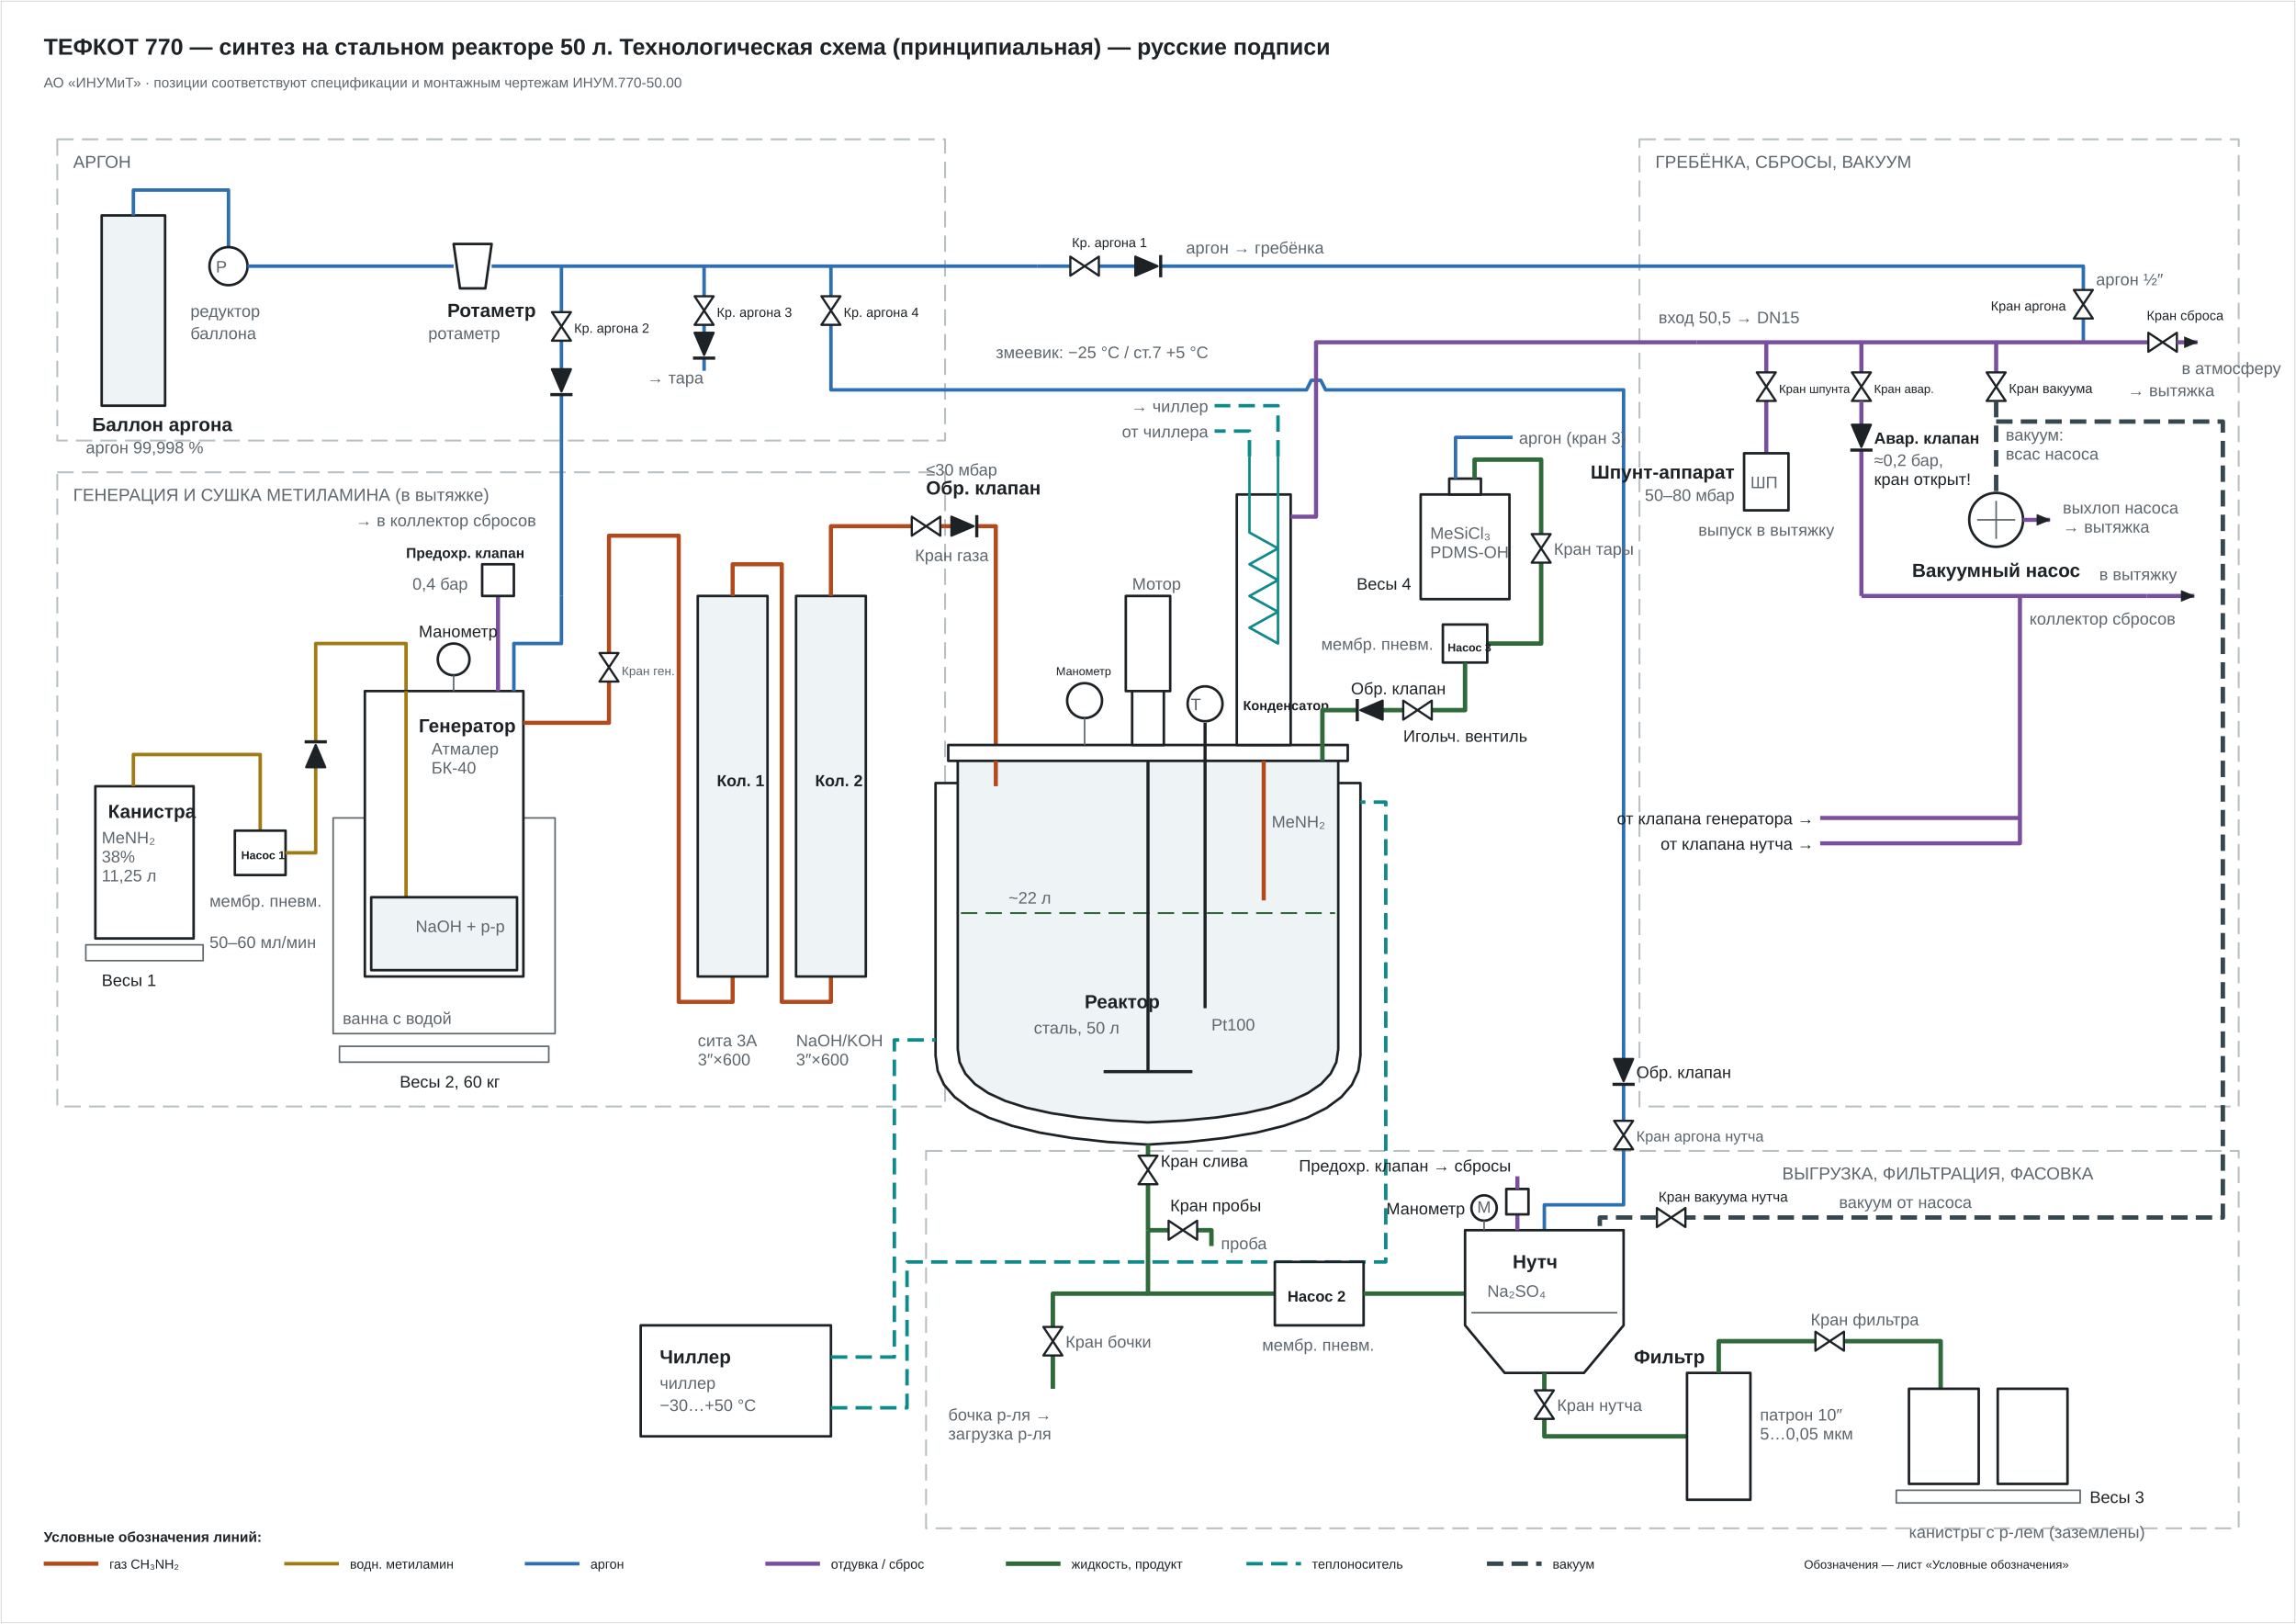
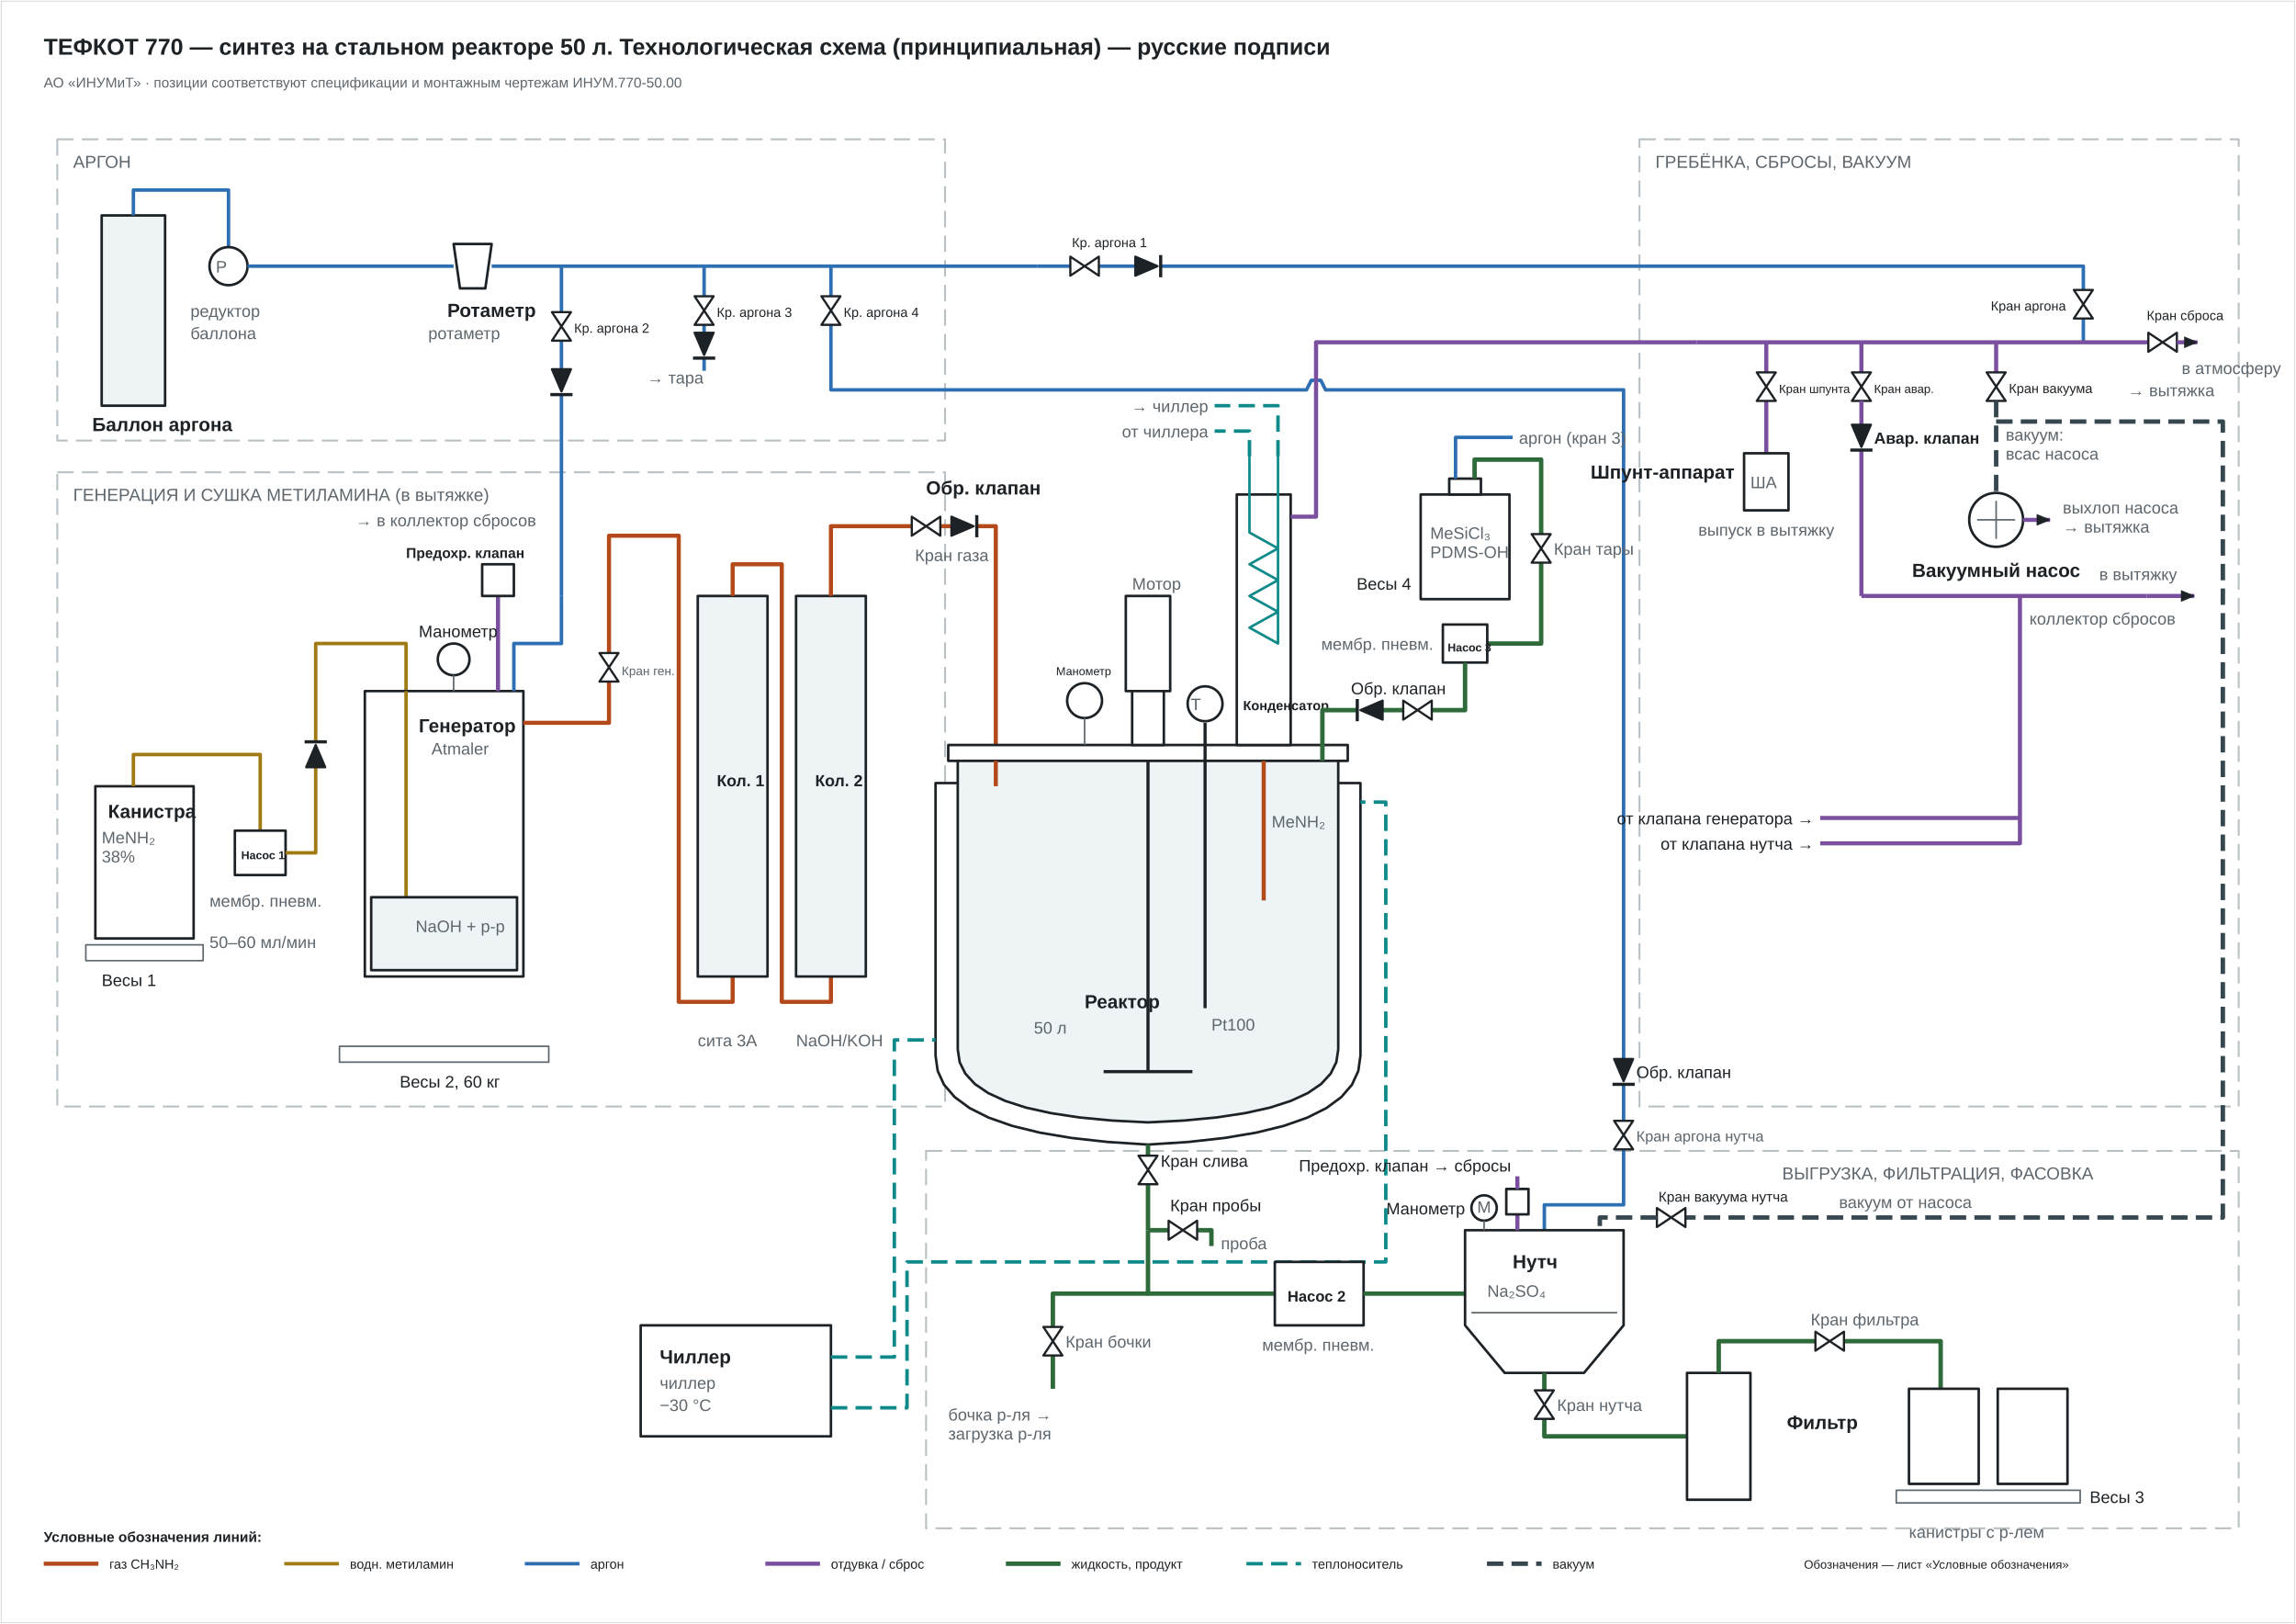
<svg xmlns="http://www.w3.org/2000/svg" viewBox="0 0 420.0 297.0" width="420.0mm" height="297.0mm" font-family="Arial, 'Liberation Sans', sans-serif">
  <rect width="100%" height="100%" fill="#fff" />
  <path d="M0.20,0.20 L419.80,0.20 L419.80,296.80 L0.20,296.80 Z" fill="none" stroke="#bbbbbb" stroke-width="0.1" stroke-linejoin="round" />
  <text x="8.00" y="10.00" font-size="4.2" text-anchor="start" fill="#1d2226" font-weight="bold">ТЕФКОТ 770 — синтез на стальном реакторе 50 л. Технологическая схема (принципиальная) — русские подписи</text>
  <text x="8.00" y="16.00" font-size="2.6" text-anchor="start" fill="#5d666d">АО «ИНУМиТ» · позиции соответствуют спецификации и монтажным чертежам ИНУМ.770-50.00</text>
  <path d="M10.48,25.48 L172.88,25.48 L172.88,80.58 L10.48,80.58 Z" fill="none" stroke="#b9c0c3" stroke-width="0.348" stroke-dasharray="3 1.5" stroke-linejoin="round" />
  <text x="13.38" y="30.70" font-size="3.19" text-anchor="start" fill="#5d666d">АРГОН</text>
  <path d="M10.48,86.38 L172.88,86.38 L172.88,202.38 L10.48,202.38 Z" fill="none" stroke="#b9c0c3" stroke-width="0.348" stroke-dasharray="3 1.5" stroke-linejoin="round" />
  <text x="13.38" y="91.60" font-size="3.19" text-anchor="start" fill="#5d666d">ГЕНЕРАЦИЯ И СУШКА МЕТИЛАМИНА (в вытяжке)</text>
  <path d="M299.90,25.48 L409.52,25.48 L409.52,202.38 L299.90,202.38 Z" fill="none" stroke="#b9c0c3" stroke-width="0.348" stroke-dasharray="3 1.5" stroke-linejoin="round" />
  <text x="302.80" y="30.70" font-size="3.19" text-anchor="start" fill="#5d666d">ГРЕБЁНКА, СБРОСЫ, ВАКУУМ</text>
  <path d="M169.40,210.50 L409.52,210.50 L409.52,279.52 L169.40,279.52 Z" fill="none" stroke="#b9c0c3" stroke-width="0.348" stroke-dasharray="3 1.5" stroke-linejoin="round" />
  <text x="326.00" y="215.72" font-size="3.19" text-anchor="start" fill="#5d666d">ВЫГРУЗКА, ФИЛЬТРАЦИЯ, ФАСОВКА</text>
  <path d="M18.60,39.40 L30.20,39.40 L30.20,74.20 L18.60,74.20 Z" fill="#eef3f5" stroke="#1d2226" stroke-width="0.464" stroke-linejoin="round" />
  <text x="16.86" y="78.84" font-size="3.48" text-anchor="start" fill="#1d2226" font-weight="bold">Баллон аргона</text>
-   <text x="15.70" y="82.90" font-size="3.045" text-anchor="start" fill="#5d666d">аргон 99,998 %</text>
  <path d="M24.40,39.40 L24.40,34.76 L41.80,34.76 L41.80,45.20" fill="none" stroke="#2d6fb3" stroke-width="0.638" stroke-linejoin="round" />
  <circle cx="41.80" cy="48.68" r="3.48" fill="#ffffff" stroke="#1d2226" stroke-width="0.464" />
  <text x="39.48" y="49.84" font-size="3.045" text-anchor="start" fill="#5d666d">Р</text>
  <text x="34.84" y="57.96" font-size="3.045" text-anchor="start" fill="#5d666d">редуктор</text>
  <text x="34.84" y="62.02" font-size="3.045" text-anchor="start" fill="#5d666d">баллона</text>
  <path d="M45.28,48.68 L82.98,48.68" fill="none" stroke="#2d6fb3" stroke-width="0.638" stroke-linejoin="round" />
  <path d="M82.98,44.62 L89.94,44.62 L88.78,52.74 L84.14,52.74 Z" fill="#ffffff" stroke="#1d2226" stroke-width="0.464" stroke-linejoin="round" />
  <text x="81.82" y="57.96" font-size="3.48" text-anchor="start" fill="#1d2226" font-weight="bold">Ротаметр</text>
  <text x="78.34" y="62.02" font-size="3.045" text-anchor="start" fill="#5d666d">ротаметр</text>
  <path d="M89.94,48.68 L169.40,48.68 L189.70,48.68" fill="none" stroke="#2d6fb3" stroke-width="0.638" stroke-linejoin="round" />
  <path d="M102.70,48.68 L102.70,57.09" fill="none" stroke="#2d6fb3" stroke-width="0.638" stroke-linejoin="round" />
  <path d="M102.70,62.31 L102.70,67.53" fill="none" stroke="#2d6fb3" stroke-width="0.638" stroke-linejoin="round" />
  <path d="M102.70,72.17 L102.70,109.00" fill="none" stroke="#2d6fb3" stroke-width="0.638" stroke-linejoin="round" />
  <path d="M100.96,57.09 L104.44,62.31 L100.96,62.31 L104.44,57.09 Z" fill="#ffffff" stroke="#1d2226" stroke-width="0.406" stroke-linejoin="round" />
  <text x="105.02" y="60.86" font-size="2.436" text-anchor="start" fill="#1d2226">Кр. аргона 2</text>
  <path d="M100.96,67.53 L102.70,71.59 L104.44,67.53 Z" fill="#1d2226" stroke="#1d2226" stroke-width="0.406" stroke-linejoin="round" />
  <path d="M100.67,72.17 L104.73,72.17" fill="none" stroke="#1d2226" stroke-width="0.58" stroke-linejoin="round" />
  <path d="M128.80,48.68 L128.80,54.19" fill="none" stroke="#2d6fb3" stroke-width="0.638" stroke-linejoin="round" />
  <path d="M128.80,59.41 L128.80,60.86" fill="none" stroke="#2d6fb3" stroke-width="0.638" stroke-linejoin="round" />
  <path d="M128.80,65.50 L128.80,67.82" fill="none" stroke="#2d6fb3" stroke-width="0.638" stroke-linejoin="round" />
  <path d="M127.06,54.19 L130.54,59.41 L127.06,59.41 L130.54,54.19 Z" fill="#ffffff" stroke="#1d2226" stroke-width="0.406" stroke-linejoin="round" />
  <path d="M127.06,60.86 L128.80,64.92 L130.54,60.86 Z" fill="#1d2226" stroke="#1d2226" stroke-width="0.406" stroke-linejoin="round" />
  <path d="M126.77,65.50 L130.83,65.50" fill="none" stroke="#1d2226" stroke-width="0.58" stroke-linejoin="round" />
  <text x="131.12" y="57.96" font-size="2.436" text-anchor="start" fill="#1d2226">Кр. аргона 3</text>
  <text x="118.36" y="70.14" font-size="3.045" text-anchor="start" fill="#5d666d">→ тара</text>
  <path d="M152.00,48.68 L152.00,54.19" fill="none" stroke="#2d6fb3" stroke-width="0.638" stroke-linejoin="round" />
  <path d="M152.00,59.41 L152.00,71.30 L239.00,71.30 L239.87,69.56 L241.61,69.56 L242.48,71.30 L297.00,71.30 L297.00,193.68" fill="none" stroke="#2d6fb3" stroke-width="0.638" stroke-linejoin="round" />
  <path d="M297.00,198.32 L297.00,204.99" fill="none" stroke="#2d6fb3" stroke-width="0.638" stroke-linejoin="round" />
  <path d="M297.00,210.21 L297.00,220.36 L282.50,220.36 L282.50,225.00" fill="none" stroke="#2d6fb3" stroke-width="0.638" stroke-linejoin="round" />
  <path d="M150.26,54.19 L153.74,59.41 L150.26,59.41 L153.74,54.19 Z" fill="#ffffff" stroke="#1d2226" stroke-width="0.406" stroke-linejoin="round" />
  <text x="154.32" y="57.96" font-size="2.436" text-anchor="start" fill="#1d2226">Кр. аргона 4</text>
  <path d="M295.26,193.68 L297.00,197.74 L298.74,193.68 Z" fill="#1d2226" stroke="#1d2226" stroke-width="0.406" stroke-linejoin="round" />
  <path d="M294.97,198.32 L299.03,198.32" fill="none" stroke="#1d2226" stroke-width="0.58" stroke-linejoin="round" />
  <text x="299.32" y="197.16" font-size="3.045" text-anchor="start" fill="#1d2226">Обр. клапан</text>
  <path d="M295.26,204.99 L298.74,210.21 L295.26,210.21 L298.74,204.99 Z" fill="#ffffff" stroke="#1d2226" stroke-width="0.406" stroke-linejoin="round" />
  <text x="299.32" y="208.76" font-size="2.74" text-anchor="start" fill="#5d666d">Кран аргона нутча</text>
  <path d="M189.70,48.68 L195.79,48.68" fill="none" stroke="#2d6fb3" stroke-width="0.638" stroke-linejoin="round" />
  <path d="M201.01,48.68 L207.68,48.68" fill="none" stroke="#2d6fb3" stroke-width="0.638" stroke-linejoin="round" />
  <path d="M212.32,48.68 L381.10,48.68 L381.10,53.03" fill="none" stroke="#2d6fb3" stroke-width="0.638" stroke-linejoin="round" />
  <path d="M381.10,58.25 L381.10,62.60" fill="none" stroke="#2d6fb3" stroke-width="0.638" stroke-linejoin="round" />
  <path d="M195.79,46.94 L201.01,50.42 L201.01,46.94 L195.79,50.42 Z" fill="#ffffff" stroke="#1d2226" stroke-width="0.406" stroke-linejoin="round" />
  <text x="196.08" y="45.20" font-size="2.436" text-anchor="start" fill="#1d2226">Кр. аргона 1</text>
  <path d="M207.68,46.94 L211.74,48.68 L207.68,50.42 Z" fill="#1d2226" stroke="#1d2226" stroke-width="0.406" stroke-linejoin="round" />
  <path d="M212.32,46.65 L212.32,50.71" fill="none" stroke="#1d2226" stroke-width="0.58" stroke-linejoin="round" />
-   <text x="216.96" y="46.36" font-size="3.045" text-anchor="start" fill="#5d666d">аргон → гребёнка</text>
  <path d="M17.44,143.80 L35.42,143.80 L35.42,171.64 L17.44,171.64 Z" fill="#ffffff" stroke="#1d2226" stroke-width="0.464" stroke-linejoin="round" />
  <text x="19.76" y="149.60" font-size="3.48" text-anchor="start" fill="#1d2226" font-weight="bold">Канистра</text>
  <text x="18.60" y="154.24" font-size="3.045" text-anchor="start" fill="#5d666d">MeNH₂</text>
  <text x="18.60" y="157.72" font-size="3.045" text-anchor="start" fill="#5d666d">38%</text>
-   <text x="18.60" y="161.20" font-size="3.045" text-anchor="start" fill="#5d666d">11,25 л</text>
  <path d="M15.70,172.80 L37.16,172.80 L37.16,175.70 L15.70,175.70 Z" fill="none" stroke="#5d666d" stroke-width="0.29" stroke-linejoin="round" />
  <text x="18.60" y="180.34" font-size="3.045" text-anchor="start" fill="#1d2226">Весы 1</text>
  <path d="M24.40,143.80 L24.40,138.00 L47.60,138.00 L47.60,151.92" fill="none" stroke="#a07a12" stroke-width="0.638" stroke-linejoin="round" />
  <path d="M42.96,151.92 L52.24,151.92 L52.24,160.04 L42.96,160.04 Z" fill="#ffffff" stroke="#1d2226" stroke-width="0.464" stroke-linejoin="round" />
  <text x="44.12" y="157.14" font-size="2.088" text-anchor="start" fill="#1d2226" font-weight="bold">Насос 1</text>
  <text x="38.32" y="165.84" font-size="3.045" text-anchor="start" fill="#5d666d">мембр. пневм.</text>
  <text x="38.32" y="173.38" font-size="3.045" text-anchor="start" fill="#5d666d">50–60 мл/мин</text>
  <path d="M52.24,155.98 L57.75,155.98 L57.75,140.32" fill="none" stroke="#a07a12" stroke-width="0.638" stroke-linejoin="round" />
  <path d="M57.75,135.68 L57.75,117.70 L74.28,117.70 L74.28,126.40" fill="none" stroke="#a07a12" stroke-width="0.638" stroke-linejoin="round" />
  <path d="M56.01,140.32 L57.75,136.26 L59.49,140.32 Z" fill="#1d2226" stroke="#1d2226" stroke-width="0.406" stroke-linejoin="round" />
  <path d="M55.72,135.68 L59.78,135.68" fill="none" stroke="#1d2226" stroke-width="0.58" stroke-linejoin="round" />
-   <path d="M60.94,149.60 L101.54,149.60 L101.54,189.04 L60.94,189.04 Z" fill="none" stroke="#5d666d" stroke-width="0.29" stroke-linejoin="round" />
-   <text x="62.68" y="187.30" font-size="3.045" text-anchor="start" fill="#5d666d">ванна с водой</text>
  <path d="M66.74,126.40 L95.74,126.40 L95.74,178.60 L66.74,178.60 Z" fill="#ffffff" stroke="#1d2226" stroke-width="0.464" stroke-linejoin="round" />
  <path d="M74.28,126.40 L74.28,172.80" fill="none" stroke="#a07a12" stroke-width="0.638" stroke-linejoin="round" />
  <path d="M67.90,164.10 L94.58,164.10 L94.58,177.44 L67.90,177.44 Z" fill="#eef3f5" stroke="#1d2226" stroke-width="0.464" stroke-linejoin="round" />
  <text x="76.02" y="170.48" font-size="3.045" text-anchor="start" fill="#5d666d">NaOH + р-р</text>
  <text x="76.60" y="133.94" font-size="3.48" text-anchor="start" fill="#1d2226" font-weight="bold">Генератор</text>
-   <text x="78.92" y="138.00" font-size="3.045" text-anchor="start" fill="#5d666d">Атмалер</text>
-   <text x="78.92" y="141.48" font-size="3.045" text-anchor="start" fill="#5d666d">БК-40</text>
+   <text x="78.92" y="138.00" font-size="3.045" text-anchor="start" fill="#5d666d">Atmaler</text>
  <path d="M62.10,191.36 L100.38,191.36 L100.38,194.26 L62.10,194.26 Z" fill="none" stroke="#5d666d" stroke-width="0.29" stroke-linejoin="round" />
  <text x="73.12" y="198.90" font-size="3.045" text-anchor="start" fill="#1d2226">Весы 2, 60 кг</text>
  <path d="M91.10,126.40 L91.10,117.70 L91.10,109.00" fill="none" stroke="#7a4fa0" stroke-width="0.754" stroke-linejoin="round" />
  <path d="M88.20,103.20 L94.00,103.20 L94.00,109.00 L88.20,109.00 Z" fill="#ffffff" stroke="#1d2226" stroke-width="0.464" stroke-linejoin="round" />
  <text x="74.28" y="102.04" font-size="2.61" text-anchor="start" fill="#1d2226" font-weight="bold">Предохр. клапан</text>
-   <text x="75.44" y="107.84" font-size="3.045" text-anchor="start" fill="#5d666d">0,4 бар</text>
  <text x="65.00" y="96.24" font-size="3.045" text-anchor="start" fill="#5d666d">→ в коллектор сбросов</text>
  <circle cx="82.98" cy="120.60" r="2.90" fill="#ffffff" stroke="#1d2226" stroke-width="0.464" />
  <path d="M82.98,123.50 L82.98,126.40" fill="none" stroke="#5d666d" stroke-width="0.29" stroke-linejoin="round" />
  <text x="76.60" y="116.54" font-size="3.045" text-anchor="start" fill="#1d2226">Манометр</text>
  <path d="M102.70,109.00 L102.70,117.70 L94.00,117.70 L94.00,126.40" fill="none" stroke="#2d6fb3" stroke-width="0.638" stroke-linejoin="round" />
  <path d="M95.74,132.20 L111.40,132.20 L111.40,124.66" fill="none" stroke="#b4491b" stroke-width="0.754" stroke-linejoin="round" />
  <path d="M111.40,119.44 L111.40,97.98 L124.16,97.98 L124.16,183.24 L134.02,183.24 L134.02,178.60" fill="none" stroke="#b4491b" stroke-width="0.754" stroke-linejoin="round" />
  <path d="M109.66,119.44 L113.14,124.66 L109.66,124.66 L113.14,119.44 Z" fill="#ffffff" stroke="#1d2226" stroke-width="0.406" stroke-linejoin="round" />
  <text x="113.72" y="123.50" font-size="2.284" text-anchor="start" fill="#5d666d">Кран ген.</text>
  <path d="M127.64,109.00 L140.40,109.00 L140.40,178.60 L127.64,178.60 Z" fill="#eef3f5" stroke="#1d2226" stroke-width="0.464" stroke-linejoin="round" />
  <text x="131.12" y="143.80" font-size="2.958" text-anchor="start" fill="#1d2226" font-weight="bold">Кол. 1</text>
  <text x="127.64" y="191.36" font-size="3.045" text-anchor="start" fill="#5d666d">сита 3А</text>
-   <text x="127.64" y="194.84" font-size="3.045" text-anchor="start" fill="#5d666d">3″×600</text>
  <path d="M134.02,109.00 L134.02,103.20 L143.01,103.20 L143.01,183.24 L152.00,183.24 L152.00,178.60" fill="none" stroke="#b4491b" stroke-width="0.754" stroke-linejoin="round" />
  <path d="M145.62,109.00 L158.38,109.00 L158.38,178.60 L145.62,178.60 Z" fill="#eef3f5" stroke="#1d2226" stroke-width="0.464" stroke-linejoin="round" />
  <text x="149.10" y="143.80" font-size="2.958" text-anchor="start" fill="#1d2226" font-weight="bold">Кол. 2</text>
  <text x="145.62" y="191.36" font-size="3.045" text-anchor="start" fill="#5d666d">NaOH/KOH</text>
-   <text x="145.62" y="194.84" font-size="3.045" text-anchor="start" fill="#5d666d">3″×600</text>
  <path d="M152.00,109.00 L152.00,96.24 L166.79,96.24" fill="none" stroke="#b4491b" stroke-width="0.754" stroke-linejoin="round" />
  <path d="M172.01,96.24 L174.04,96.24" fill="none" stroke="#b4491b" stroke-width="0.754" stroke-linejoin="round" />
  <path d="M178.68,96.24 L182.16,96.24 L182.16,136.26" fill="none" stroke="#b4491b" stroke-width="0.754" stroke-linejoin="round" />
  <path d="M166.79,94.50 L172.01,97.98 L172.01,94.50 L166.79,97.98 Z" fill="#ffffff" stroke="#1d2226" stroke-width="0.406" stroke-linejoin="round" />
  <text x="167.37" y="102.62" font-size="3.045" text-anchor="start" fill="#5d666d">Кран газа</text>
  <path d="M174.04,94.50 L178.10,96.24 L174.04,97.98 Z" fill="#1d2226" stroke="#1d2226" stroke-width="0.406" stroke-linejoin="round" />
  <path d="M178.68,94.21 L178.68,98.27" fill="none" stroke="#1d2226" stroke-width="0.58" stroke-linejoin="round" />
  <text x="169.40" y="90.44" font-size="3.48" text-anchor="start" fill="#1d2226" font-weight="bold">Обр. клапан</text>
-   <text x="169.40" y="86.96" font-size="3.045" text-anchor="start" fill="#5d666d">≤30 мбар</text>
  <path d="M171.14,143.22 L171.14,193.10 L171.53,195.87 L172.69,198.39 L174.64,200.65 L177.36,202.66 L180.85,204.41 L185.13,205.91 L190.18,207.15 L196.01,208.13 L202.62,208.86 L210.00,209.34 L217.38,208.86 L223.99,208.13 L229.82,207.15 L234.87,205.91 L239.14,204.41 L242.64,202.66 L245.36,200.65 L247.31,198.39 L248.47,195.87 L248.86,193.10 L248.86,143.22 Z" fill="#ffffff" stroke="#1d2226" stroke-width="0.464" stroke-linejoin="round" />
  <path d="M175.20,138.00 L175.20,191.94 L175.55,194.27 L176.59,196.37 L178.33,198.26 L180.77,199.92 L183.90,201.36 L187.73,202.59 L192.25,203.59 L197.47,204.38 L203.39,204.94 L210.00,205.28 L216.61,204.94 L222.53,204.38 L227.75,203.59 L232.27,202.59 L236.10,201.36 L239.23,199.92 L241.67,198.26 L243.41,196.37 L244.45,194.27 L244.80,191.94 L244.80,138.00 Z" fill="#eef3f5" stroke="#1d2226" stroke-width="0.464" stroke-linejoin="round" />
  <path d="M173.46,136.26 L246.54,136.26 L246.54,139.16 L173.46,139.16 Z" fill="#ffffff" stroke="#1d2226" stroke-width="0.464" stroke-linejoin="round" />
-   <path d="M175.78,167.00 L244.22,167.00" fill="none" stroke="#2f6b3a" stroke-width="0.348" stroke-dasharray="3 1.5" stroke-linejoin="round" />
-   <text x="184.48" y="165.26" font-size="3.045" text-anchor="start" fill="#5d666d">~22 л</text>
  <text x="198.40" y="184.40" font-size="3.48" text-anchor="start" fill="#1d2226" font-weight="bold">Реактор</text>
-   <text x="189.12" y="189.04" font-size="3.045" text-anchor="start" fill="#5d666d">сталь, 50 л</text>
+   <text x="189.12" y="189.04" font-size="3.045" text-anchor="start" fill="#5d666d">50 л</text>
  <path d="M182.16,139.16 L182.16,143.80" fill="none" stroke="#b4491b" stroke-width="0.754" stroke-linejoin="round" />
  <path d="M231.17,139.16 L231.17,164.68" fill="none" stroke="#b4491b" stroke-width="0.754" stroke-linejoin="round" />
  <text x="232.62" y="151.34" font-size="3.045" text-anchor="start" fill="#5d666d">MeNH₂</text>
  <circle cx="198.40" cy="128.14" r="3.19" fill="#ffffff" stroke="#1d2226" stroke-width="0.464" />
  <path d="M198.40,131.33 L198.40,136.26" fill="none" stroke="#5d666d" stroke-width="0.29" stroke-linejoin="round" />
  <text x="193.18" y="123.50" font-size="2.131" text-anchor="start" fill="#1d2226">Манометр</text>
  <path d="M205.94,109.00 L214.06,109.00 L214.06,126.40 L205.94,126.40 Z" fill="#ffffff" stroke="#1d2226" stroke-width="0.464" stroke-linejoin="round" />
  <text x="207.10" y="107.84" font-size="3.045" text-anchor="start" fill="#5d666d">Мотор</text>
  <path d="M207.10,126.40 L212.90,126.40 L212.90,136.26 L207.10,136.26 Z" fill="#ffffff" stroke="#1d2226" stroke-width="0.464" stroke-linejoin="round" />
  <path d="M210.00,139.16 L210.00,196.00" fill="none" stroke="#1d2226" stroke-width="0.58" stroke-linejoin="round" />
  <path d="M201.88,196.00 L218.12,196.00" fill="none" stroke="#1d2226" stroke-width="0.58" stroke-linejoin="round" />
  <path d="M220.44,132.20 L220.44,184.40" fill="none" stroke="#1d2226" stroke-width="0.58" stroke-linejoin="round" />
  <circle cx="220.44" cy="128.72" r="3.19" fill="#ffffff" stroke="#1d2226" stroke-width="0.464" />
  <text x="217.83" y="129.88" font-size="3.045" text-anchor="start" fill="#5d666d">Т</text>
  <text x="221.60" y="188.46" font-size="3.045" text-anchor="start" fill="#5d666d">Pt100</text>
  <path d="M226.24,90.44 L236.10,90.44 L236.10,136.26 L226.24,136.26 Z" fill="#ffffff" stroke="#1d2226" stroke-width="0.464" stroke-linejoin="round" />
  <path d="M228.56,83.48 L228.56,97.40 L233.78,100.30 L228.56,103.20 L233.78,106.10 L228.56,109.00 L233.78,111.90 L228.56,114.80 L233.78,117.70 L233.78,83.48" fill="none" stroke="#0f8a8a" stroke-width="0.464" stroke-linejoin="round" />
  <path d="M228.56,83.48 L228.56,78.84 L222.18,78.84" fill="none" stroke="#0f8a8a" stroke-width="0.638" stroke-dasharray="3 1.5" stroke-linejoin="round" />
  <path d="M233.78,83.48 L233.78,74.20 L222.18,74.20" fill="none" stroke="#0f8a8a" stroke-width="0.638" stroke-dasharray="3 1.5" stroke-linejoin="round" />
  <text x="221.02" y="75.36" font-size="3.045" text-anchor="end" fill="#5d666d">→ чиллер</text>
  <text x="221.02" y="80.00" font-size="3.045" text-anchor="end" fill="#5d666d">от чиллера</text>
  <text x="227.40" y="129.88" font-size="2.436" text-anchor="start" fill="#1d2226" font-weight="bold">Конденсатор</text>
-   <text x="182.16" y="65.50" font-size="3.045" text-anchor="start" fill="#5d666d">змеевик: −25 °C / ст.7 +5 °C</text>
  <path d="M259.88,90.44 L276.12,90.44 L276.12,109.58 L259.88,109.58 Z" fill="#ffffff" stroke="#1d2226" stroke-width="0.464" stroke-linejoin="round" />
  <path d="M265.10,87.54 L270.90,87.54 L270.90,90.44 L265.10,90.44 Z" fill="#ffffff" stroke="#1d2226" stroke-width="0.464" stroke-linejoin="round" />
  <text x="261.62" y="98.56" font-size="3.045" text-anchor="start" fill="#5d666d">MeSiCl₃</text>
  <text x="261.62" y="102.04" font-size="3.045" text-anchor="start" fill="#5d666d">PDMS-OH</text>
  <text x="258.14" y="107.84" font-size="3.045" text-anchor="end" fill="#1d2226">Весы 4</text>
  <path d="M266.26,87.54 L266.26,80.00 L276.70,80.00" fill="none" stroke="#2d6fb3" stroke-width="0.638" stroke-linejoin="round" />
  <text x="277.86" y="81.16" font-size="3.045" text-anchor="start" fill="#5d666d">аргон (кран 3)</text>
  <path d="M269.74,87.54 L269.74,84.06 L281.92,84.06 L281.92,97.69" fill="none" stroke="#2f6b3a" stroke-width="0.812" stroke-linejoin="round" />
  <path d="M281.92,102.91 L281.92,117.70 L272.06,117.70" fill="none" stroke="#2f6b3a" stroke-width="0.812" stroke-linejoin="round" />
  <path d="M280.18,97.69 L283.66,102.91 L280.18,102.91 L283.66,97.69 Z" fill="#ffffff" stroke="#1d2226" stroke-width="0.406" stroke-linejoin="round" />
  <text x="284.24" y="101.46" font-size="3.045" text-anchor="start" fill="#5d666d">Кран тары</text>
  <path d="M263.94,114.22 L272.06,114.22 L272.06,121.18 L263.94,121.18 Z" fill="#ffffff" stroke="#1d2226" stroke-width="0.464" stroke-linejoin="round" />
  <text x="264.81" y="119.15" font-size="2.088" text-anchor="start" fill="#1d2226" font-weight="bold">Насос 3</text>
  <text x="262.20" y="118.86" font-size="3.045" text-anchor="end" fill="#5d666d">мембр. пневм.</text>
  <path d="M268.00,121.18 L268.00,129.88 L261.91,129.88" fill="none" stroke="#2f6b3a" stroke-width="0.812" stroke-linejoin="round" />
  <path d="M256.69,129.88 L252.92,129.88" fill="none" stroke="#2f6b3a" stroke-width="0.812" stroke-linejoin="round" />
  <path d="M248.28,129.88 L241.90,129.88 L241.90,139.16" fill="none" stroke="#2f6b3a" stroke-width="0.812" stroke-linejoin="round" />
  <path d="M256.69,128.14 L261.91,131.62 L261.91,128.14 L256.69,131.62 Z" fill="#ffffff" stroke="#1d2226" stroke-width="0.406" stroke-linejoin="round" />
-   <text x="256.69" y="135.68" font-size="3.045" text-anchor="start" fill="#1d2226">Игольч. вентиль</text>
  <path d="M252.92,128.14 L248.86,129.88 L252.92,131.62 Z" fill="#1d2226" stroke="#1d2226" stroke-width="0.406" stroke-linejoin="round" />
  <path d="M248.28,127.85 L248.28,131.91" fill="none" stroke="#1d2226" stroke-width="0.58" stroke-linejoin="round" />
  <text x="247.12" y="126.98" font-size="3.045" text-anchor="start" fill="#1d2226">Обр. клапан</text>
  <path d="M236.10,94.50 L240.74,94.50 L240.74,62.60 L310.34,62.60" fill="none" stroke="#7a4fa0" stroke-width="0.754" stroke-linejoin="round" />
  <path d="M117.20,242.40 L152.00,242.40 L152.00,262.70 L117.20,262.70 Z" fill="#ffffff" stroke="#1d2226" stroke-width="0.464" stroke-linejoin="round" />
  <text x="120.68" y="249.36" font-size="3.48" text-anchor="start" fill="#1d2226" font-weight="bold">Чиллер</text>
  <text x="120.68" y="254.00" font-size="3.045" text-anchor="start" fill="#5d666d">чиллер</text>
-   <text x="120.68" y="258.06" font-size="3.045" text-anchor="start" fill="#5d666d">−30…+50 °C</text>
+   <text x="120.68" y="258.06" font-size="3.045" text-anchor="start" fill="#5d666d">−30 °C</text>
  <path d="M152.00,248.20 L163.60,248.20 L163.60,190.20 L171.14,190.20" fill="none" stroke="#0f8a8a" stroke-width="0.638" stroke-dasharray="3 1.5" stroke-linejoin="round" />
  <path d="M152.00,257.48 L165.92,257.48 L165.92,230.80 L253.50,230.80 L253.50,146.70 L248.86,146.70" fill="none" stroke="#0f8a8a" stroke-width="0.638" stroke-dasharray="3 1.5" stroke-linejoin="round" />
  <path d="M310.34,62.60 L392.99,62.60" fill="none" stroke="#7a4fa0" stroke-width="0.754" stroke-linejoin="round" />
-   <text x="303.38" y="59.12" font-size="3.045" text-anchor="start" fill="#5d666d">вход 50,5 → DN15</text>
  <path d="M323.10,62.60 L323.10,68.11" fill="none" stroke="#7a4fa0" stroke-width="0.754" stroke-linejoin="round" />
  <path d="M323.10,73.33 L323.10,82.90" fill="none" stroke="#7a4fa0" stroke-width="0.754" stroke-linejoin="round" />
  <path d="M321.36,68.11 L324.84,73.33 L321.36,73.33 L324.84,68.11 Z" fill="#ffffff" stroke="#1d2226" stroke-width="0.406" stroke-linejoin="round" />
  <text x="325.42" y="71.88" font-size="2.192" text-anchor="start" fill="#1d2226">Кран шпунта</text>
  <path d="M319.04,82.90 L327.16,82.90 L327.16,93.34 L319.04,93.34 Z" fill="#ffffff" stroke="#1d2226" stroke-width="0.464" stroke-linejoin="round" />
-   <text x="320.20" y="89.28" font-size="3.045" text-anchor="start" fill="#5d666d">ШП</text>
+   <text x="320.20" y="89.28" font-size="3.045" text-anchor="start" fill="#5d666d">ША</text>
  <text x="317.30" y="87.54" font-size="3.48" text-anchor="end" fill="#1d2226" font-weight="bold">Шпунт-аппарат</text>
-   <text x="317.30" y="91.60" font-size="3.045" text-anchor="end" fill="#5d666d">50–80 мбар</text>
  <text x="323.10" y="97.98" font-size="3.045" text-anchor="middle" fill="#5d666d">выпуск в вытяжку</text>
  <path d="M340.50,62.60 L340.50,68.11" fill="none" stroke="#7a4fa0" stroke-width="0.754" stroke-linejoin="round" />
  <path d="M338.76,68.11 L342.24,73.33 L338.76,73.33 L342.24,68.11 Z" fill="#ffffff" stroke="#1d2226" stroke-width="0.406" stroke-linejoin="round" />
  <text x="342.82" y="71.88" font-size="2.192" text-anchor="start" fill="#1d2226">Кран авар.</text>
  <path d="M340.50,73.33 L340.50,77.68" fill="none" stroke="#7a4fa0" stroke-width="0.754" stroke-linejoin="round" />
  <path d="M340.50,82.32 L340.50,109.00" fill="none" stroke="#7a4fa0" stroke-width="0.754" stroke-linejoin="round" />
  <path d="M338.76,77.68 L340.50,81.74 L342.24,77.68 Z" fill="#1d2226" stroke="#1d2226" stroke-width="0.406" stroke-linejoin="round" />
  <path d="M338.47,82.32 L342.53,82.32" fill="none" stroke="#1d2226" stroke-width="0.58" stroke-linejoin="round" />
  <text x="342.82" y="81.16" font-size="2.958" text-anchor="start" fill="#1d2226" font-weight="bold">Авар. клапан</text>
-   <text x="342.82" y="85.22" font-size="3.045" text-anchor="start" fill="#5d666d">≈0,2 бар,</text>
-   <text x="342.82" y="88.70" font-size="3.045" text-anchor="start" fill="#1d2226">кран открыт!</text>
  <path d="M365.15,62.60 L365.15,68.11" fill="none" stroke="#7a4fa0" stroke-width="0.754" stroke-linejoin="round" />
  <path d="M363.41,68.11 L366.89,73.33 L363.41,73.33 L366.89,68.11 Z" fill="#ffffff" stroke="#1d2226" stroke-width="0.406" stroke-linejoin="round" />
  <text x="367.47" y="71.88" font-size="2.436" text-anchor="start" fill="#1d2226">Кран вакуума</text>
  <path d="M365.15,73.33 L365.15,90.15" fill="none" stroke="#37474f" stroke-width="0.812" stroke-dasharray="3 1.5" stroke-linejoin="round" />
  <path d="M365.15,77.10 L406.62,77.10 L406.62,222.68 L308.31,222.68" fill="none" stroke="#37474f" stroke-width="0.812" stroke-dasharray="3 1.5" stroke-linejoin="round" />
  <path d="M303.09,220.94 L308.31,224.42 L308.31,220.94 L303.09,224.42 Z" fill="#ffffff" stroke="#1d2226" stroke-width="0.406" stroke-linejoin="round" />
  <path d="M303.09,222.68 L292.65,222.68 L292.65,225.00" fill="none" stroke="#37474f" stroke-width="0.812" stroke-dasharray="3 1.5" stroke-linejoin="round" />
  <text x="303.38" y="219.78" font-size="2.588" text-anchor="start" fill="#1d2226">Кран вакуума нутча</text>
  <text x="336.40" y="220.94" font-size="3.045" text-anchor="start" fill="#5d666d">вакуум от насоса</text>
  <text x="366.89" y="80.58" font-size="3.045" text-anchor="start" fill="#5d666d">вакуум:</text>
  <text x="366.89" y="84.06" font-size="3.045" text-anchor="start" fill="#5d666d">всас насоса</text>
  <circle cx="365.15" cy="95.08" r="4.93" fill="#ffffff" stroke="#1d2226" stroke-width="0.464" />
  <path d="M361.67,95.08 L368.63,95.08" fill="none" stroke="#5d666d" stroke-width="0.29" stroke-linejoin="round" />
  <path d="M365.15,91.60 L365.15,98.56" fill="none" stroke="#5d666d" stroke-width="0.29" stroke-linejoin="round" />
  <text x="365.15" y="105.52" font-size="3.48" text-anchor="middle" fill="#1d2226" font-weight="bold">Вакуумный насос</text>
  <path d="M370.08,95.08 L375.01,95.08" fill="none" stroke="#7a4fa0" stroke-width="0.754" stroke-linejoin="round" />
  <path d="M375.01,95.08 L372.61,96.08 L372.61,94.08 Z" fill="#1d2226" stroke="#1d2226" stroke-width="0.1" stroke-linejoin="round" />
  <text x="377.33" y="93.92" font-size="3.045" text-anchor="start" fill="#5d666d">выхлоп насоса</text>
  <text x="377.33" y="97.40" font-size="3.045" text-anchor="start" fill="#5d666d">→ вытяжка</text>
  <path d="M379.36,53.03 L382.84,58.25 L379.36,58.25 L382.84,53.03 Z" fill="#ffffff" stroke="#1d2226" stroke-width="0.406" stroke-linejoin="round" />
  <text x="377.92" y="56.80" font-size="2.436" text-anchor="end" fill="#1d2226">Кран аргона</text>
-   <text x="383.42" y="52.16" font-size="3.045" text-anchor="start" fill="#5d666d">аргон ½″</text>
  <path d="M392.99,60.86 L398.21,64.34 L398.21,60.86 L392.99,64.34 Z" fill="#ffffff" stroke="#1d2226" stroke-width="0.406" stroke-linejoin="round" />
  <text x="392.70" y="58.54" font-size="2.436" text-anchor="start" fill="#1d2226">Кран сброса</text>
  <path d="M398.21,62.60 L401.98,62.60" fill="none" stroke="#7a4fa0" stroke-width="0.754" stroke-linejoin="round" />
  <path d="M401.98,62.60 L399.58,63.60 L399.58,61.60 Z" fill="#1d2226" stroke="#1d2226" stroke-width="0.1" stroke-linejoin="round" />
  <text x="399.08" y="68.40" font-size="3.045" text-anchor="start" fill="#5d666d">в атмосферу</text>
  <text x="389.22" y="72.46" font-size="3.045" text-anchor="start" fill="#5d666d">→ вытяжка</text>
  <path d="M340.50,109.00 L392.70,109.00" fill="none" stroke="#7a4fa0" stroke-width="0.754" stroke-linejoin="round" />
  <path d="M392.70,109.00 L401.40,109.00" fill="none" stroke="#7a4fa0" stroke-width="0.754" stroke-linejoin="round" />
  <path d="M401.40,109.00 L399.00,110.00 L399.00,108.00 Z" fill="#1d2226" stroke="#1d2226" stroke-width="0.1" stroke-linejoin="round" />
  <text x="371.24" y="114.22" font-size="3.045" text-anchor="start" fill="#5d666d">коллектор сбросов</text>
  <text x="384.00" y="106.10" font-size="3.045" text-anchor="start" fill="#5d666d">в вытяжку</text>
  <text x="331.80" y="150.76" font-size="3.045" text-anchor="end" fill="#1d2226">от клапана генератора →</text>
  <path d="M332.96,149.60 L369.50,149.60" fill="none" stroke="#7a4fa0" stroke-width="0.754" stroke-linejoin="round" />
  <text x="331.80" y="155.40" font-size="3.045" text-anchor="end" fill="#1d2226">от клапана нутча →</text>
  <path d="M332.96,154.24 L369.50,154.24 L369.50,109.00" fill="none" stroke="#7a4fa0" stroke-width="0.754" stroke-linejoin="round" />
  <path d="M210.00,209.34 L210.00,211.37" fill="none" stroke="#2f6b3a" stroke-width="0.812" stroke-linejoin="round" />
  <path d="M210.00,216.59 L210.00,225.00" fill="none" stroke="#2f6b3a" stroke-width="0.812" stroke-linejoin="round" />
  <path d="M208.26,211.37 L211.74,216.59 L208.26,216.59 L211.74,211.37 Z" fill="#ffffff" stroke="#1d2226" stroke-width="0.406" stroke-linejoin="round" />
  <text x="212.32" y="213.40" font-size="3.045" text-anchor="start" fill="#1d2226">Кран слива</text>
  <path d="M210.00,225.00 L210.00,236.60 L233.20,236.60" fill="none" stroke="#2f6b3a" stroke-width="0.812" stroke-linejoin="round" />
  <path d="M210.00,225.00 L213.77,225.00" fill="none" stroke="#2f6b3a" stroke-width="0.812" stroke-linejoin="round" />
  <path d="M218.99,225.00 L221.60,225.00 L221.60,227.90" fill="none" stroke="#2f6b3a" stroke-width="0.812" stroke-linejoin="round" />
  <path d="M213.77,223.26 L218.99,226.74 L218.99,223.26 L213.77,226.74 Z" fill="#ffffff" stroke="#1d2226" stroke-width="0.406" stroke-linejoin="round" />
  <text x="214.06" y="221.52" font-size="3.045" text-anchor="start" fill="#1d2226">Кран пробы</text>
  <text x="223.34" y="228.48" font-size="3.045" text-anchor="start" fill="#5d666d">проба</text>
  <path d="M210.00,236.60 L192.60,236.60 L192.60,242.69" fill="none" stroke="#2f6b3a" stroke-width="0.812" stroke-linejoin="round" />
  <path d="M192.60,247.91 L192.60,254.00" fill="none" stroke="#2f6b3a" stroke-width="0.812" stroke-linejoin="round" />
  <path d="M190.86,242.69 L194.34,247.91 L190.86,247.91 L194.34,242.69 Z" fill="#ffffff" stroke="#1d2226" stroke-width="0.406" stroke-linejoin="round" />
  <text x="194.92" y="246.46" font-size="3.045" text-anchor="start" fill="#5d666d">Кран бочки</text>
  <text x="173.46" y="259.80" font-size="3.045" text-anchor="start" fill="#5d666d">бочка р-ля →</text>
  <text x="173.46" y="263.28" font-size="3.045" text-anchor="start" fill="#5d666d">загрузка р-ля</text>
  <path d="M233.20,230.80 L249.44,230.80 L249.44,242.40 L233.20,242.40 Z" fill="#ffffff" stroke="#1d2226" stroke-width="0.464" stroke-linejoin="round" />
  <text x="235.52" y="238.05" font-size="2.784" text-anchor="start" fill="#1d2226" font-weight="bold">Насос 2</text>
  <text x="230.88" y="247.04" font-size="3.045" text-anchor="start" fill="#5d666d">мембр. пневм.</text>
  <path d="M249.44,236.60 L268.00,236.60" fill="none" stroke="#2f6b3a" stroke-width="0.812" stroke-linejoin="round" />
  <path d="M268.00,225.00 L297.00,225.00 L297.00,242.40 L289.75,251.10 L275.25,251.10 L268.00,242.40 Z" fill="#ffffff" stroke="#1d2226" stroke-width="0.464" stroke-linejoin="round" />
  <path d="M269.16,240.08 L295.84,240.08" fill="none" stroke="#5d666d" stroke-width="0.29" stroke-linejoin="round" />
  <text x="276.70" y="231.96" font-size="3.48" text-anchor="start" fill="#1d2226" font-weight="bold">Нутч</text>
  <text x="272.06" y="237.18" font-size="3.045" text-anchor="start" fill="#5d666d">Na₂SO₄</text>
  <circle cx="271.48" cy="220.94" r="2.32" fill="#ffffff" stroke="#1d2226" stroke-width="0.464" />
  <text x="271.48" y="221.81" font-size="3.045" text-anchor="middle" fill="#5d666d">М</text>
  <path d="M271.48,223.26 L271.48,225.00" fill="none" stroke="#5d666d" stroke-width="0.29" stroke-linejoin="round" />
  <text x="268.00" y="222.10" font-size="3.045" text-anchor="end" fill="#1d2226">Манометр</text>
  <path d="M277.57,225.00 L277.57,222.10" fill="none" stroke="#7a4fa0" stroke-width="0.754" stroke-linejoin="round" />
  <path d="M275.54,217.46 L279.60,217.46 L279.60,222.10 L275.54,222.10 Z" fill="#ffffff" stroke="#1d2226" stroke-width="0.464" stroke-linejoin="round" />
  <path d="M277.57,217.46 L277.57,215.14" fill="none" stroke="#7a4fa0" stroke-width="0.754" stroke-linejoin="round" />
  <text x="276.41" y="214.27" font-size="3.045" text-anchor="end" fill="#1d2226">Предохр. клапан → сбросы</text>
  <path d="M282.50,251.10 L282.50,254.29" fill="none" stroke="#2f6b3a" stroke-width="0.812" stroke-linejoin="round" />
  <path d="M282.50,259.51 L282.50,262.70 L308.60,262.70" fill="none" stroke="#2f6b3a" stroke-width="0.812" stroke-linejoin="round" />
  <path d="M280.76,254.29 L284.24,259.51 L280.76,259.51 L284.24,254.29 Z" fill="#ffffff" stroke="#1d2226" stroke-width="0.406" stroke-linejoin="round" />
  <text x="284.82" y="258.06" font-size="3.045" text-anchor="start" fill="#5d666d">Кран нутча</text>
  <path d="M308.60,251.10 L320.20,251.10 L320.20,274.30 L308.60,274.30 Z" fill="#ffffff" stroke="#1d2226" stroke-width="0.464" stroke-linejoin="round" />
-   <text x="311.86" y="249.36" font-size="3.48" text-anchor="end" fill="#1d2226" font-weight="bold">Фильтр</text>
-   <text x="321.94" y="259.80" font-size="3.045" text-anchor="start" fill="#5d666d">патрон 10″</text>
-   <text x="321.94" y="263.28" font-size="3.045" text-anchor="start" fill="#5d666d">5…0,05 мкм</text>
+   <text x="326.86" y="261.36" font-size="3.48" text-anchor="start" fill="#1d2226" font-weight="bold">Фильтр</text>
  <path d="M314.40,251.10 L314.40,245.30 L332.09,245.30" fill="none" stroke="#2f6b3a" stroke-width="0.812" stroke-linejoin="round" />
  <path d="M337.31,245.30 L355.00,245.30 L355.00,254.00" fill="none" stroke="#2f6b3a" stroke-width="0.812" stroke-linejoin="round" />
  <path d="M332.09,243.56 L337.31,247.04 L337.31,243.56 L332.09,247.04 Z" fill="#ffffff" stroke="#1d2226" stroke-width="0.406" stroke-linejoin="round" />
  <text x="331.22" y="242.40" font-size="3.045" text-anchor="start" fill="#5d666d">Кран фильтра</text>
  <path d="M349.20,254.00 L361.96,254.00 L361.96,271.40 L349.20,271.40 Z" fill="#ffffff" stroke="#1d2226" stroke-width="0.464" stroke-linejoin="round" />
  <path d="M365.44,254.00 L378.20,254.00 L378.20,271.40 L365.44,271.40 Z" fill="#ffffff" stroke="#1d2226" stroke-width="0.464" stroke-linejoin="round" />
  <path d="M346.88,272.56 L380.52,272.56 L380.52,274.88 L346.88,274.88 Z" fill="none" stroke="#5d666d" stroke-width="0.29" stroke-linejoin="round" />
  <text x="382.26" y="274.88" font-size="3.045" text-anchor="start" fill="#1d2226">Весы 3</text>
-   <text x="349.20" y="281.26" font-size="3.045" text-anchor="start" fill="#5d666d">канистры с р-лем (заземлены)</text>
+   <text x="349.20" y="281.26" font-size="3.045" text-anchor="start" fill="#5d666d">канистры с р-лем</text>
  <text x="8.00" y="282.00" font-size="2.6" text-anchor="start" fill="#1d2226" font-weight="bold">Условные обозначения линий:</text>
  <path d="M8.00,286.00 L18.00,286.00" fill="none" stroke="#b4491b" stroke-width="0.754" stroke-linejoin="round" />
  <text x="20.00" y="286.90" font-size="2.4" text-anchor="start" fill="#1d2226">газ CH₃NH₂</text>
  <path d="M52.00,286.00 L62.00,286.00" fill="none" stroke="#a07a12" stroke-width="0.638" stroke-linejoin="round" />
  <text x="64.00" y="286.90" font-size="2.4" text-anchor="start" fill="#1d2226">водн. метиламин</text>
  <path d="M96.00,286.00 L106.00,286.00" fill="none" stroke="#2d6fb3" stroke-width="0.638" stroke-linejoin="round" />
  <text x="108.00" y="286.90" font-size="2.4" text-anchor="start" fill="#1d2226">аргон</text>
  <path d="M140.00,286.00 L150.00,286.00" fill="none" stroke="#7a4fa0" stroke-width="0.754" stroke-linejoin="round" />
  <text x="152.00" y="286.90" font-size="2.4" text-anchor="start" fill="#1d2226">отдувка / сброс</text>
  <path d="M184.00,286.00 L194.00,286.00" fill="none" stroke="#2f6b3a" stroke-width="0.812" stroke-linejoin="round" />
  <text x="196.00" y="286.90" font-size="2.4" text-anchor="start" fill="#1d2226">жидкость, продукт</text>
  <path d="M228.00,286.00 L238.00,286.00" fill="none" stroke="#0f8a8a" stroke-width="0.638" stroke-dasharray="3 1.5" stroke-linejoin="round" />
  <text x="240.00" y="286.90" font-size="2.4" text-anchor="start" fill="#1d2226">теплоноситель</text>
  <path d="M272.00,286.00 L282.00,286.00" fill="none" stroke="#37474f" stroke-width="0.812" stroke-dasharray="3 1.5" stroke-linejoin="round" />
  <text x="284.00" y="286.90" font-size="2.4" text-anchor="start" fill="#1d2226">вакуум</text>
  <text x="330.00" y="286.90" font-size="2.2" text-anchor="start" fill="#1d2226">Обозначения — лист «Условные обозначения»</text>
</svg>
